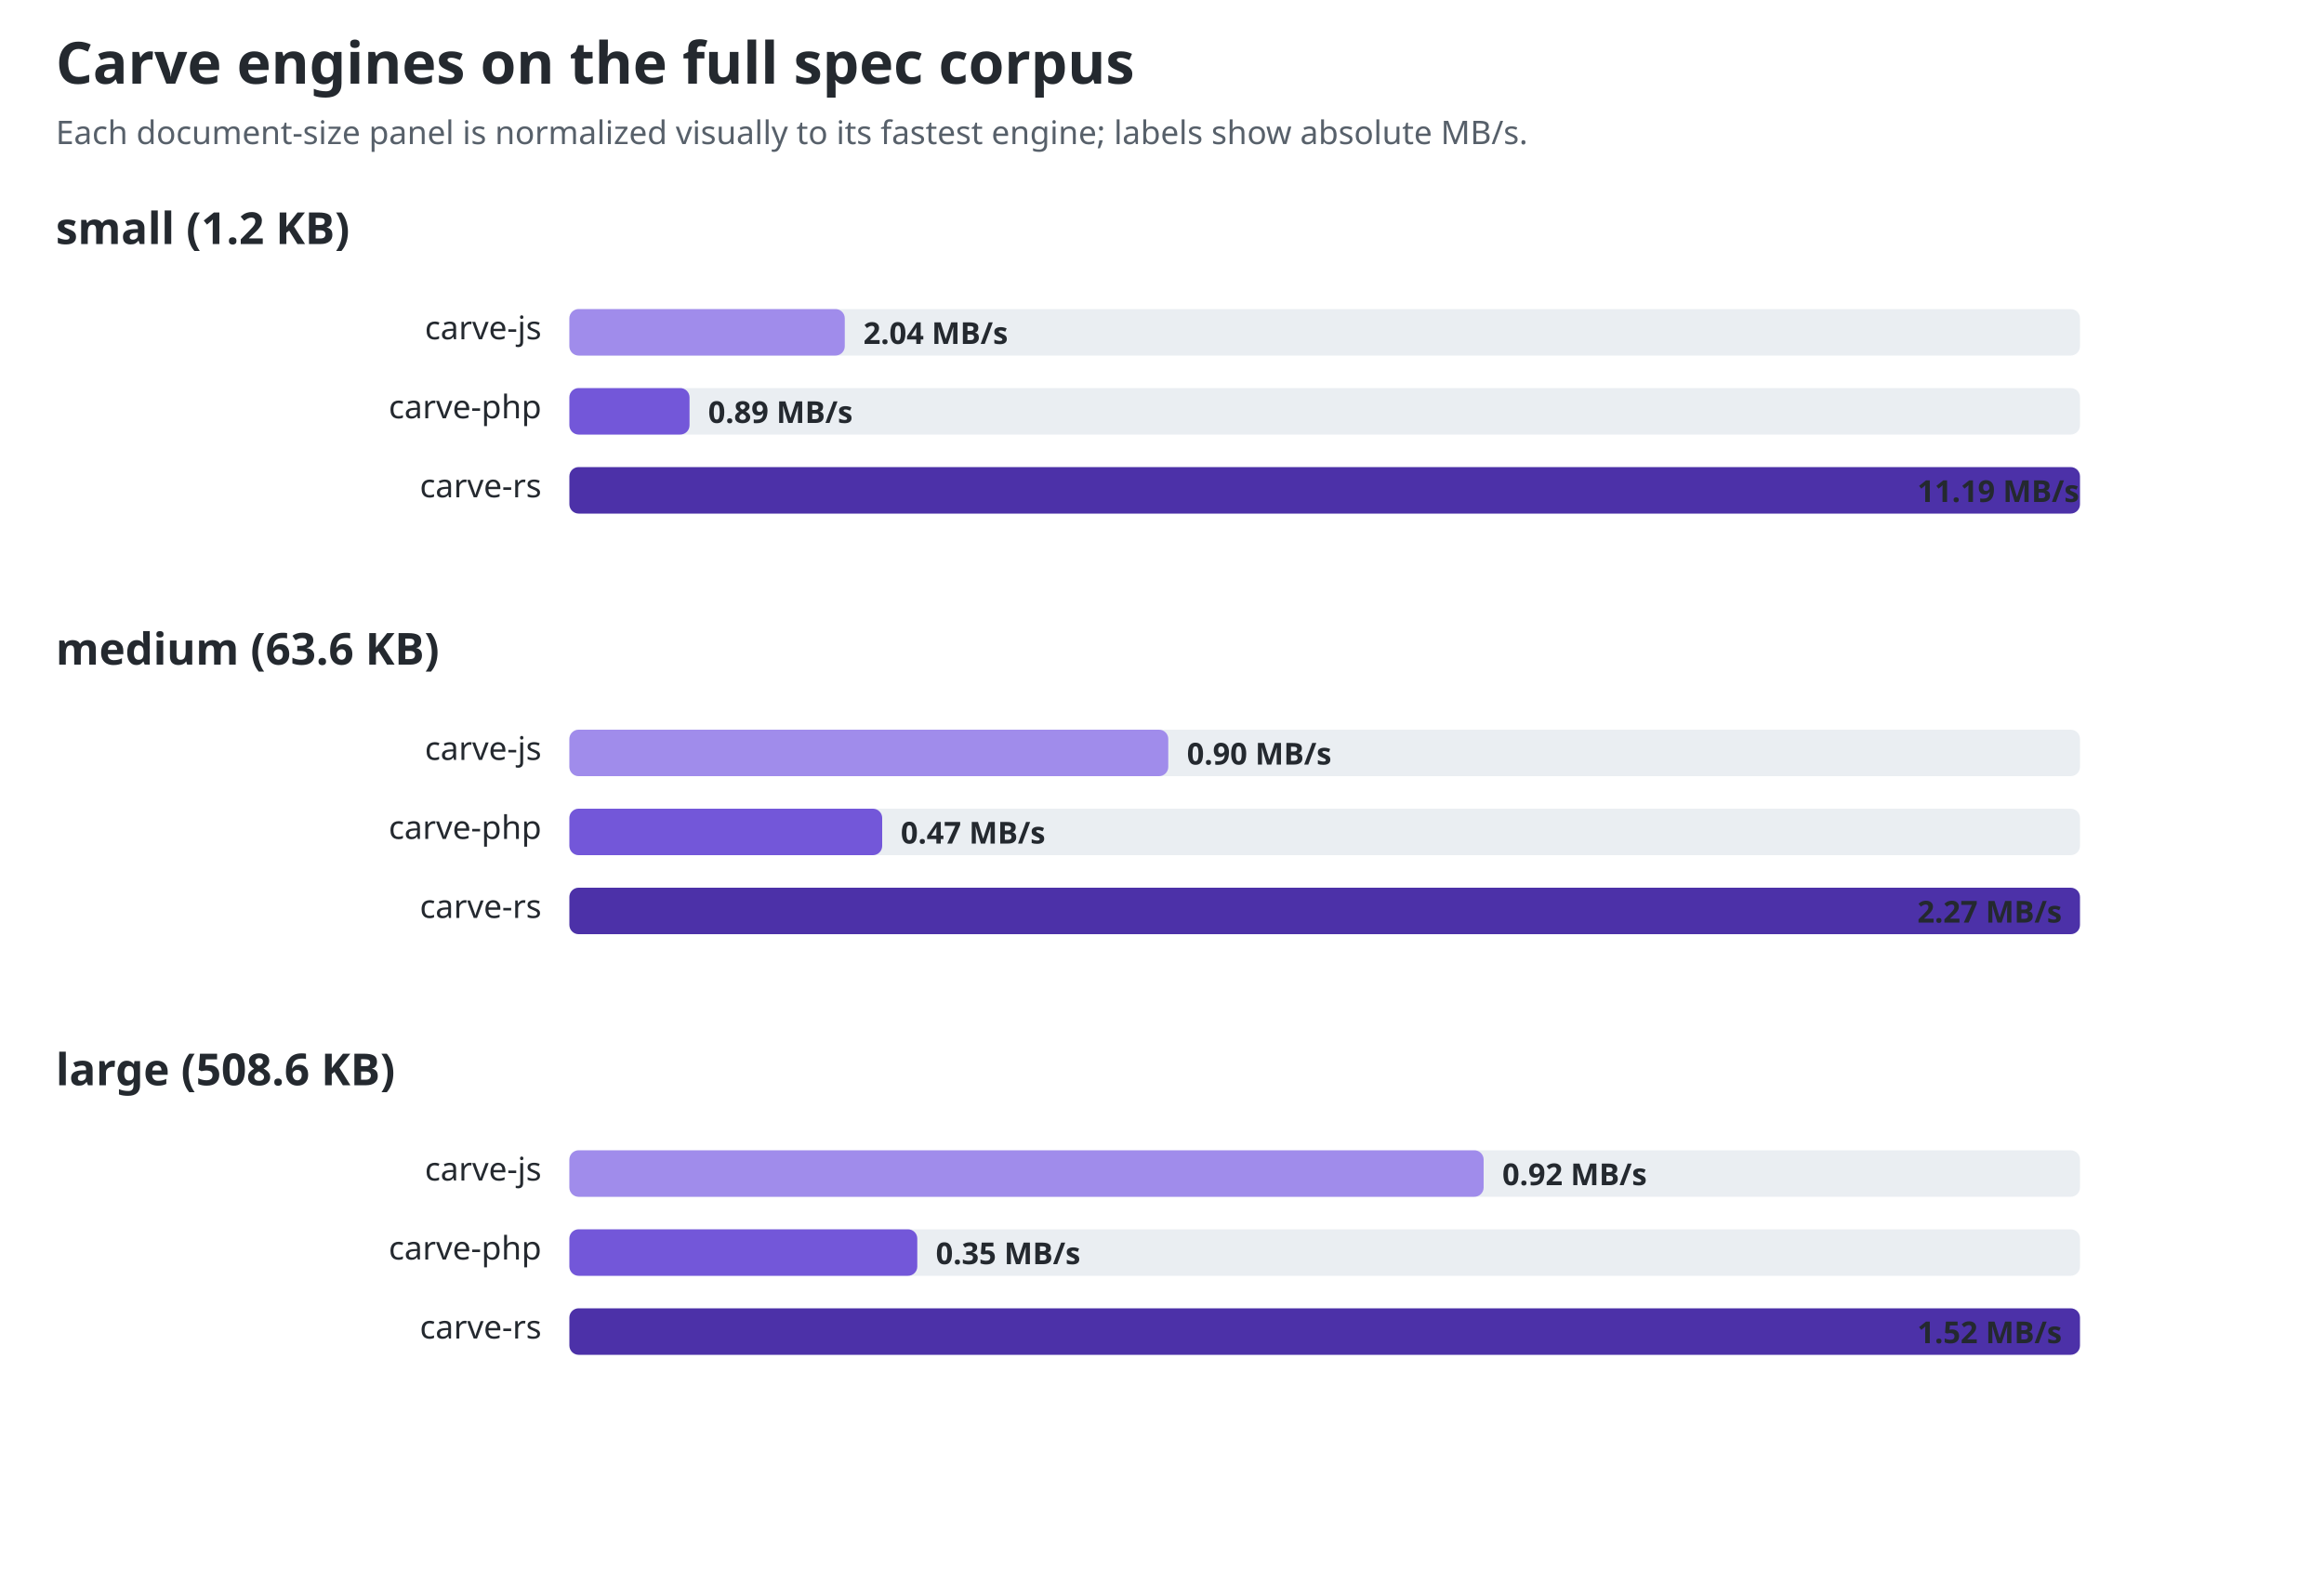
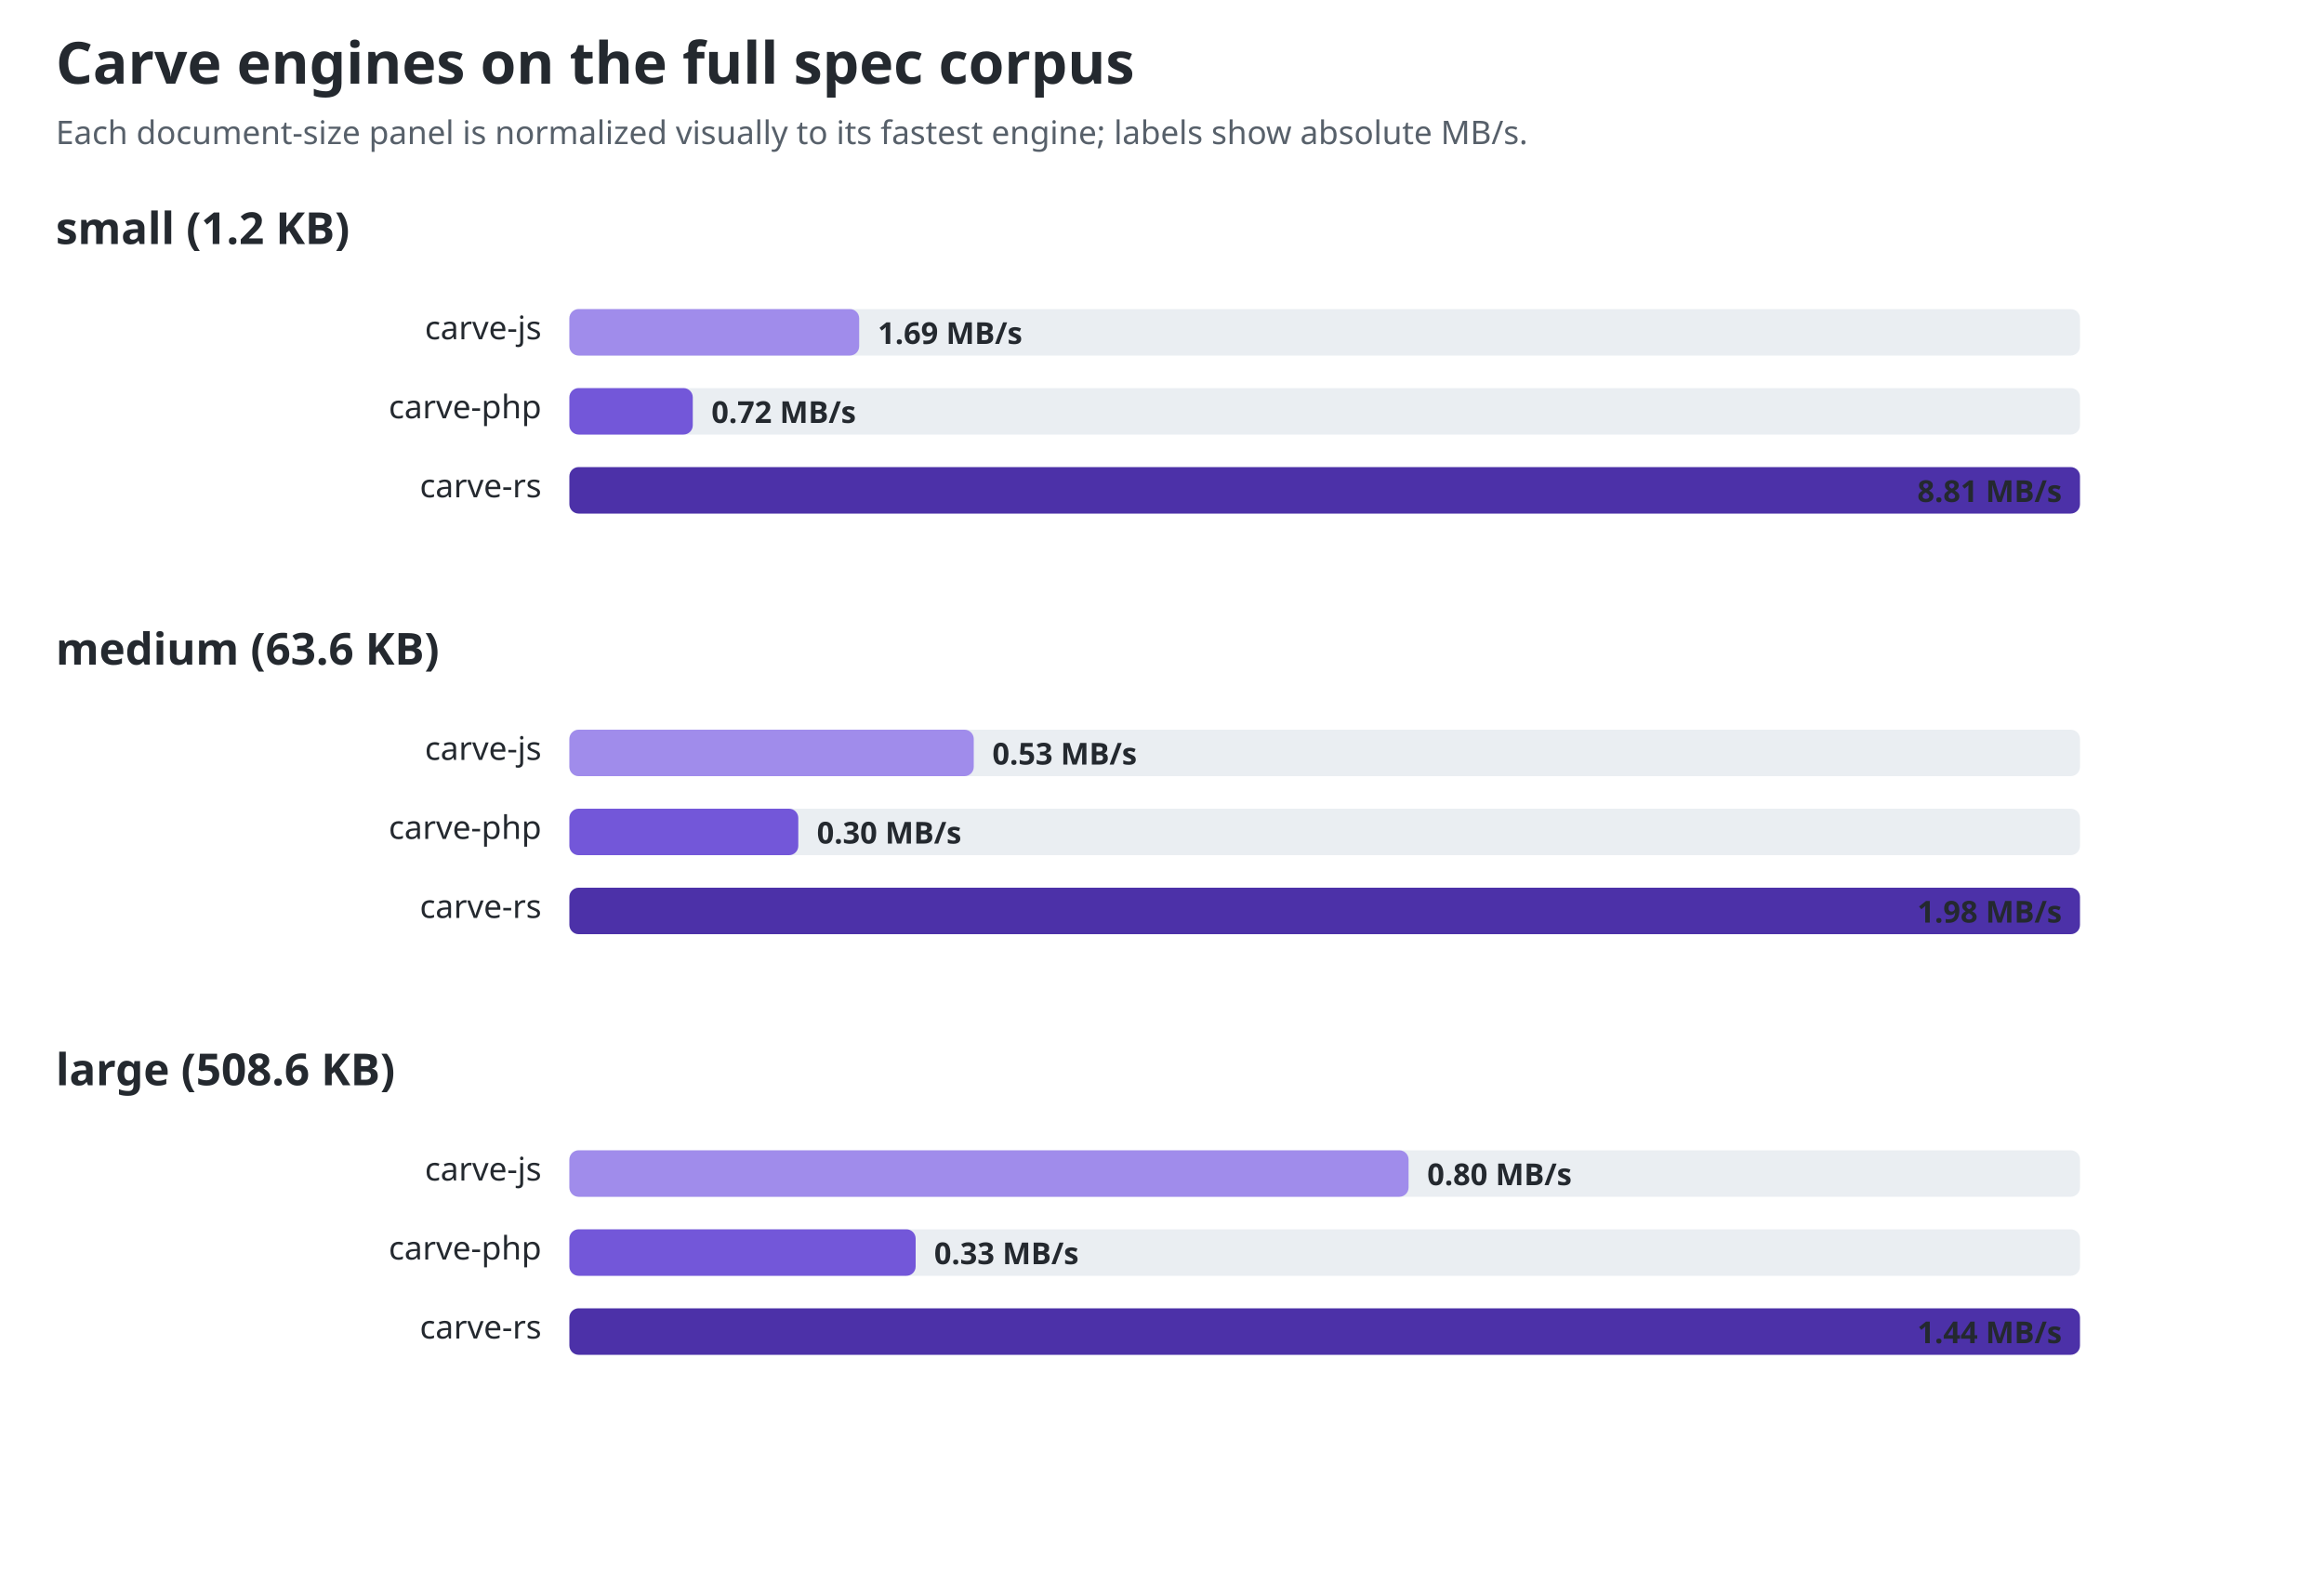
<svg xmlns="http://www.w3.org/2000/svg" width="1000" height="681" viewBox="0 0 1000 681" role="img" aria-labelledby="title desc">
  <style>text{font-family:ui-sans-serif,system-ui,sans-serif;fill:#24292f}.title{font-size:25px;font-weight:700}.sub{font-size:14px;fill:#57606a}.group{font-size:19px;font-weight:650}.label{font-size:14px}.value{font-size:13px;font-weight:650;fill:#24292f}.track{fill:#eaeef2}@media(prefers-color-scheme:dark){text,.value{fill:#f0f6fc}.sub{fill:#8c959f}.track{fill:#30363d}}</style>
  <text id="chart-title" class="title" x="24" y="36">Carve engines on the full spec corpus</text>
  <text class="sub" x="24" y="62">Each document-size panel is normalized visually to its fastest engine; labels show absolute MB/s.</text>
  <text class="group" x="24" y="105">small (1.2 KB)</text>
  <text class="label" x="233" y="146" text-anchor="end">carve-js</text>
  <rect class="track" x="245" y="133" width="650" height="20" rx="4" />
-   <rect x="245" y="133" width="118.5" height="20" rx="4" fill="#a08ceb" />
-   <text class="value" x="371.499" y="148">2.04 MB/s</text>
+   <rect x="245" y="133" width="124.7" height="20" rx="4" fill="#a08ceb" />
+   <text class="value" x="377.688" y="148">1.69 MB/s</text>
  <text class="label" x="233" y="180" text-anchor="end">carve-php</text>
  <rect class="track" x="245" y="167" width="650" height="20" rx="4" />
-   <rect x="245" y="167" width="51.7" height="20" rx="4" fill="#7357d9" />
-   <text class="value" x="304.698" y="182">0.89 MB/s</text>
+   <rect x="245" y="167" width="53.1" height="20" rx="4" fill="#7357d9" />
+   <text class="value" x="306.121" y="182">0.72 MB/s</text>
  <text class="label" x="233" y="214" text-anchor="end">carve-rs</text>
  <rect class="track" x="245" y="201" width="650" height="20" rx="4" />
  <rect x="245" y="201" width="650.0" height="20" rx="4" fill="#4c31a8" />
-   <text class="value" x="825" y="216">11.19 MB/s</text>
+   <text class="value" x="825" y="216">8.81 MB/s</text>
  <text class="group" x="24" y="286">medium (63.6 KB)</text>
  <text class="label" x="233" y="327" text-anchor="end">carve-js</text>
  <rect class="track" x="245" y="314" width="650" height="20" rx="4" />
-   <rect x="245" y="314" width="257.7" height="20" rx="4" fill="#a08ceb" />
-   <text class="value" x="510.709" y="329">0.90 MB/s</text>
+   <rect x="245" y="314" width="174.0" height="20" rx="4" fill="#a08ceb" />
+   <text class="value" x="426.99" y="329">0.53 MB/s</text>
  <text class="label" x="233" y="361" text-anchor="end">carve-php</text>
  <rect class="track" x="245" y="348" width="650" height="20" rx="4" />
-   <rect x="245" y="348" width="134.6" height="20" rx="4" fill="#7357d9" />
-   <text class="value" x="387.581" y="363">0.47 MB/s</text>
+   <rect x="245" y="348" width="98.5" height="20" rx="4" fill="#7357d9" />
+   <text class="value" x="351.485" y="363">0.30 MB/s</text>
  <text class="label" x="233" y="395" text-anchor="end">carve-rs</text>
  <rect class="track" x="245" y="382" width="650" height="20" rx="4" />
  <rect x="245" y="382" width="650.0" height="20" rx="4" fill="#4c31a8" />
-   <text class="value" x="825" y="397">2.27 MB/s</text>
+   <text class="value" x="825" y="397">1.98 MB/s</text>
  <text class="group" x="24" y="467">large (508.6 KB)</text>
  <text class="label" x="233" y="508" text-anchor="end">carve-js</text>
  <rect class="track" x="245" y="495" width="650" height="20" rx="4" />
-   <rect x="245" y="495" width="393.4" height="20" rx="4" fill="#a08ceb" />
-   <text class="value" x="646.421" y="510">0.92 MB/s</text>
+   <rect x="245" y="495" width="361.1" height="20" rx="4" fill="#a08ceb" />
+   <text class="value" x="614.111" y="510">0.80 MB/s</text>
  <text class="label" x="233" y="542" text-anchor="end">carve-php</text>
  <rect class="track" x="245" y="529" width="650" height="20" rx="4" />
-   <rect x="245" y="529" width="149.7" height="20" rx="4" fill="#7357d9" />
-   <text class="value" x="402.671" y="544">0.35 MB/s</text>
+   <rect x="245" y="529" width="149.0" height="20" rx="4" fill="#7357d9" />
+   <text class="value" x="401.958" y="544">0.33 MB/s</text>
  <text class="label" x="233" y="576" text-anchor="end">carve-rs</text>
  <rect class="track" x="245" y="563" width="650" height="20" rx="4" />
  <rect x="245" y="563" width="650.0" height="20" rx="4" fill="#4c31a8" />
-   <text class="value" x="825" y="578">1.52 MB/s</text>
+   <text class="value" x="825" y="578">1.44 MB/s</text>
</svg>
